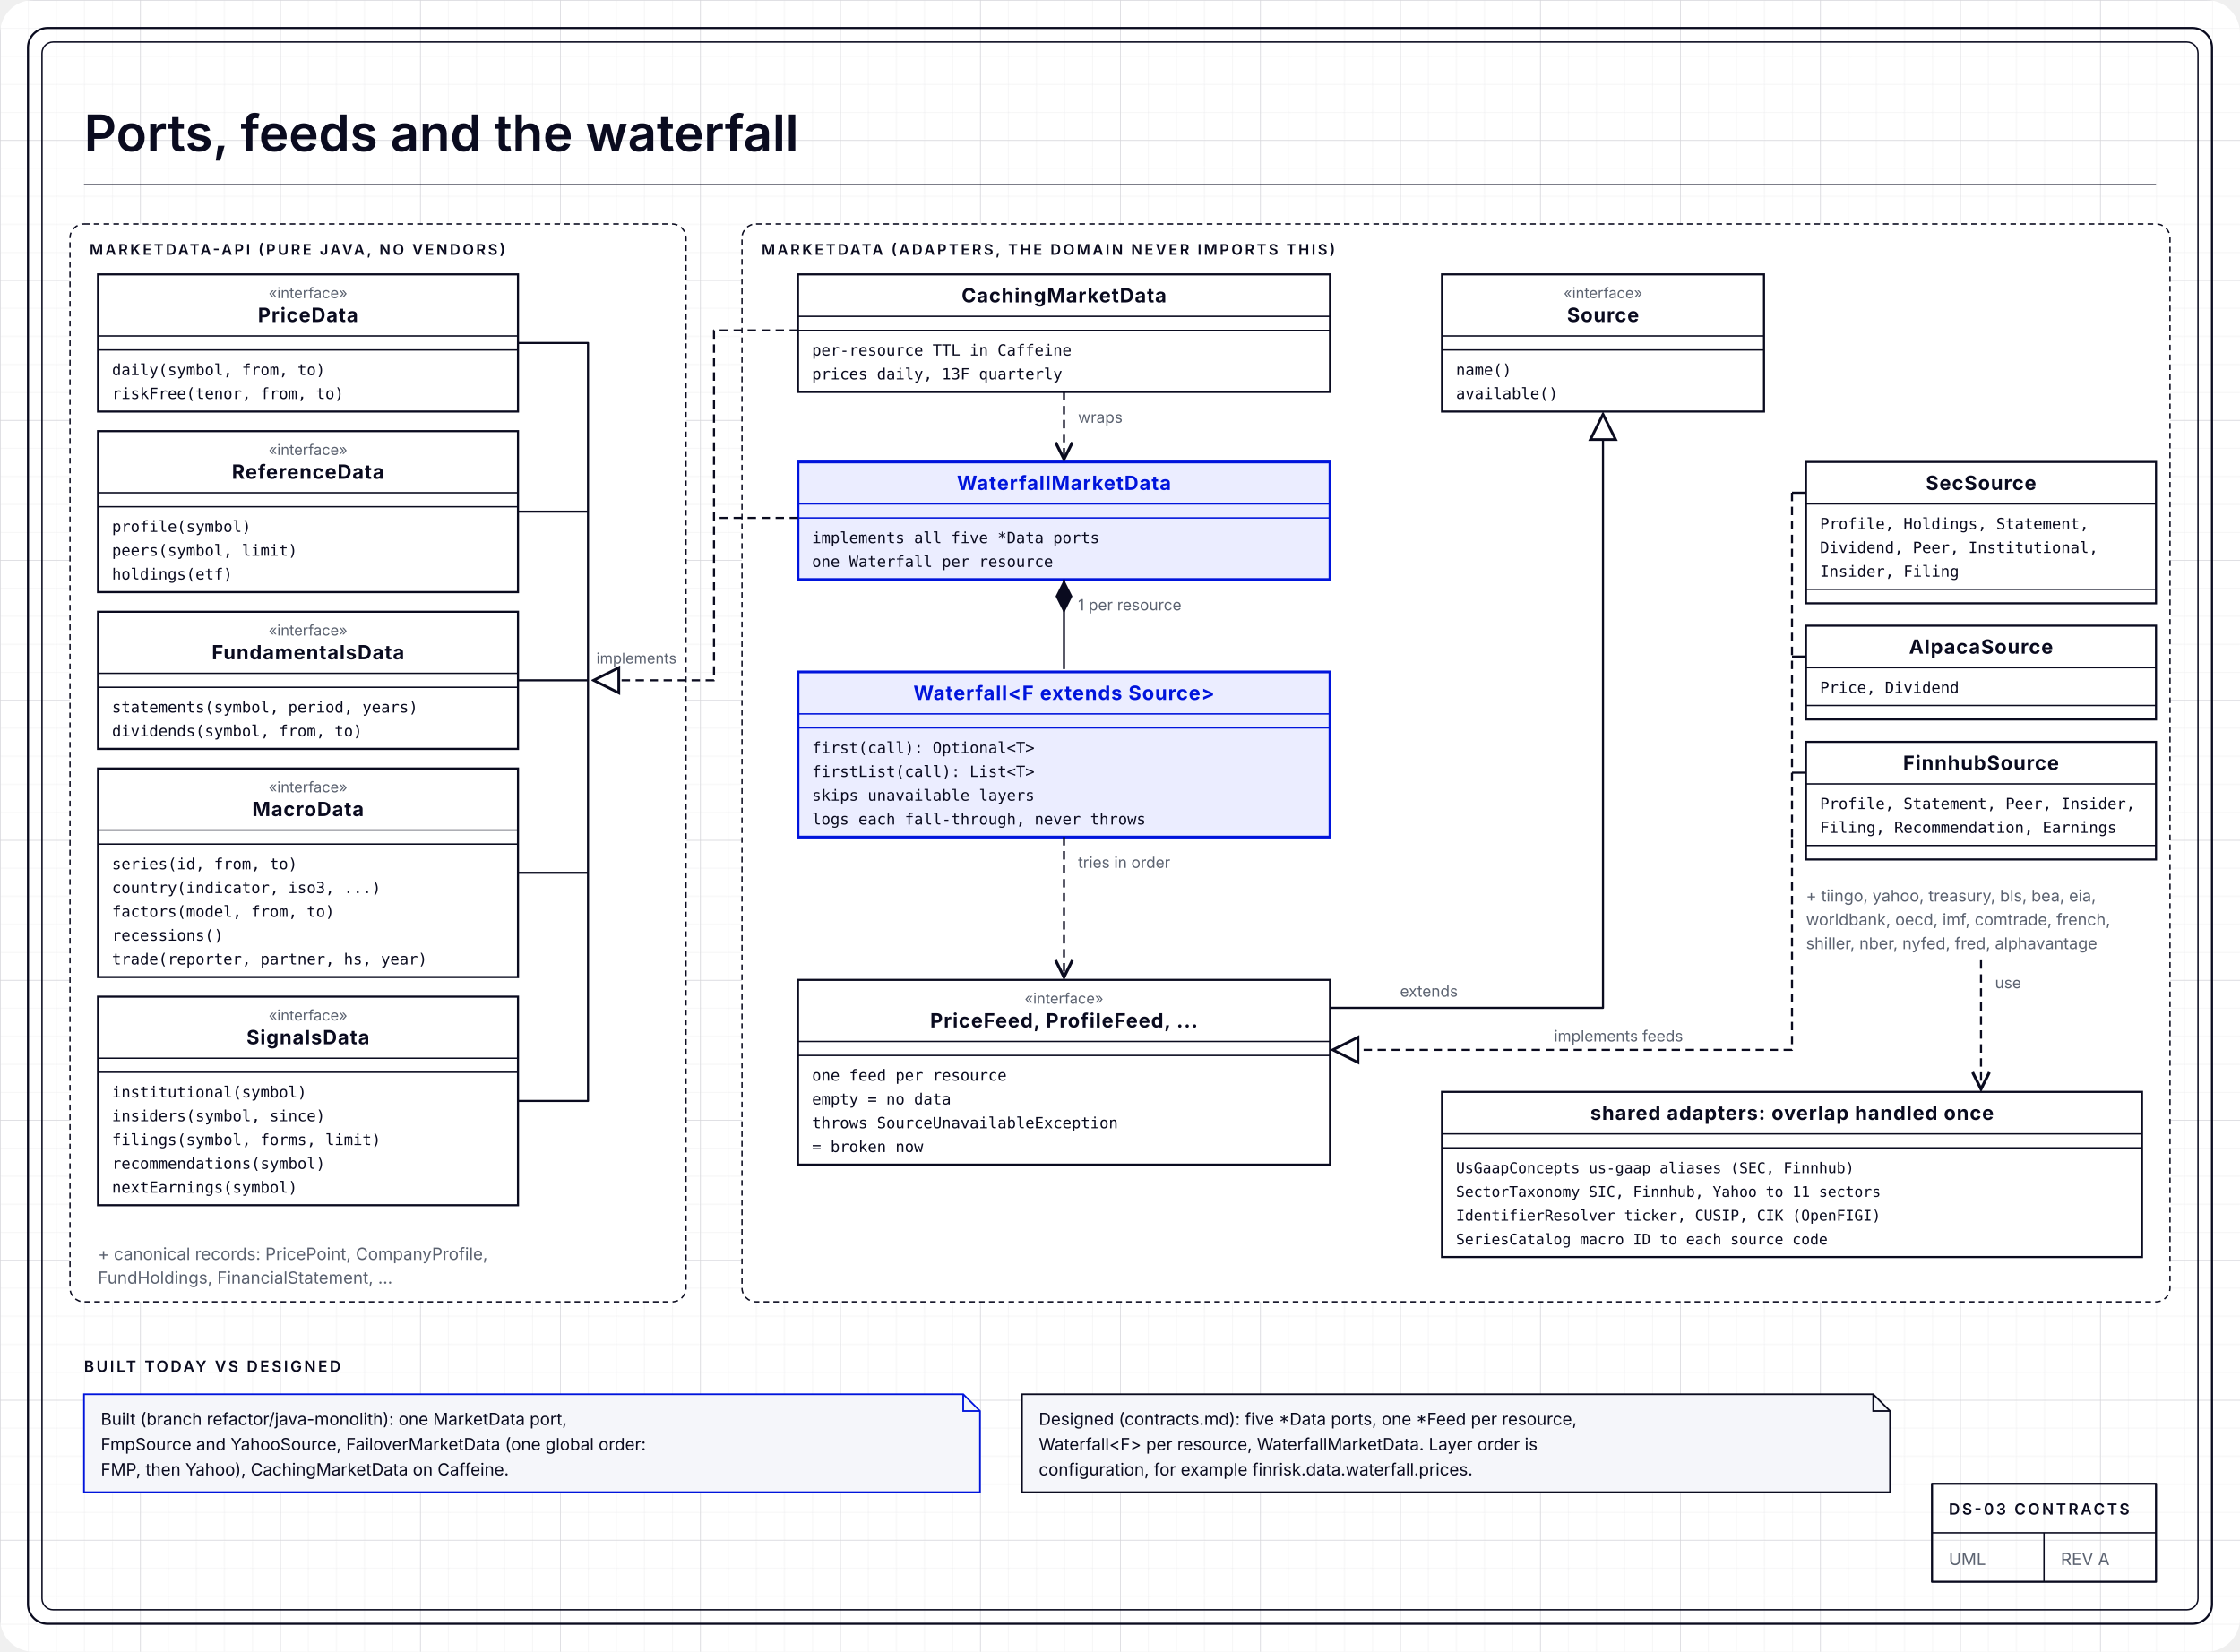
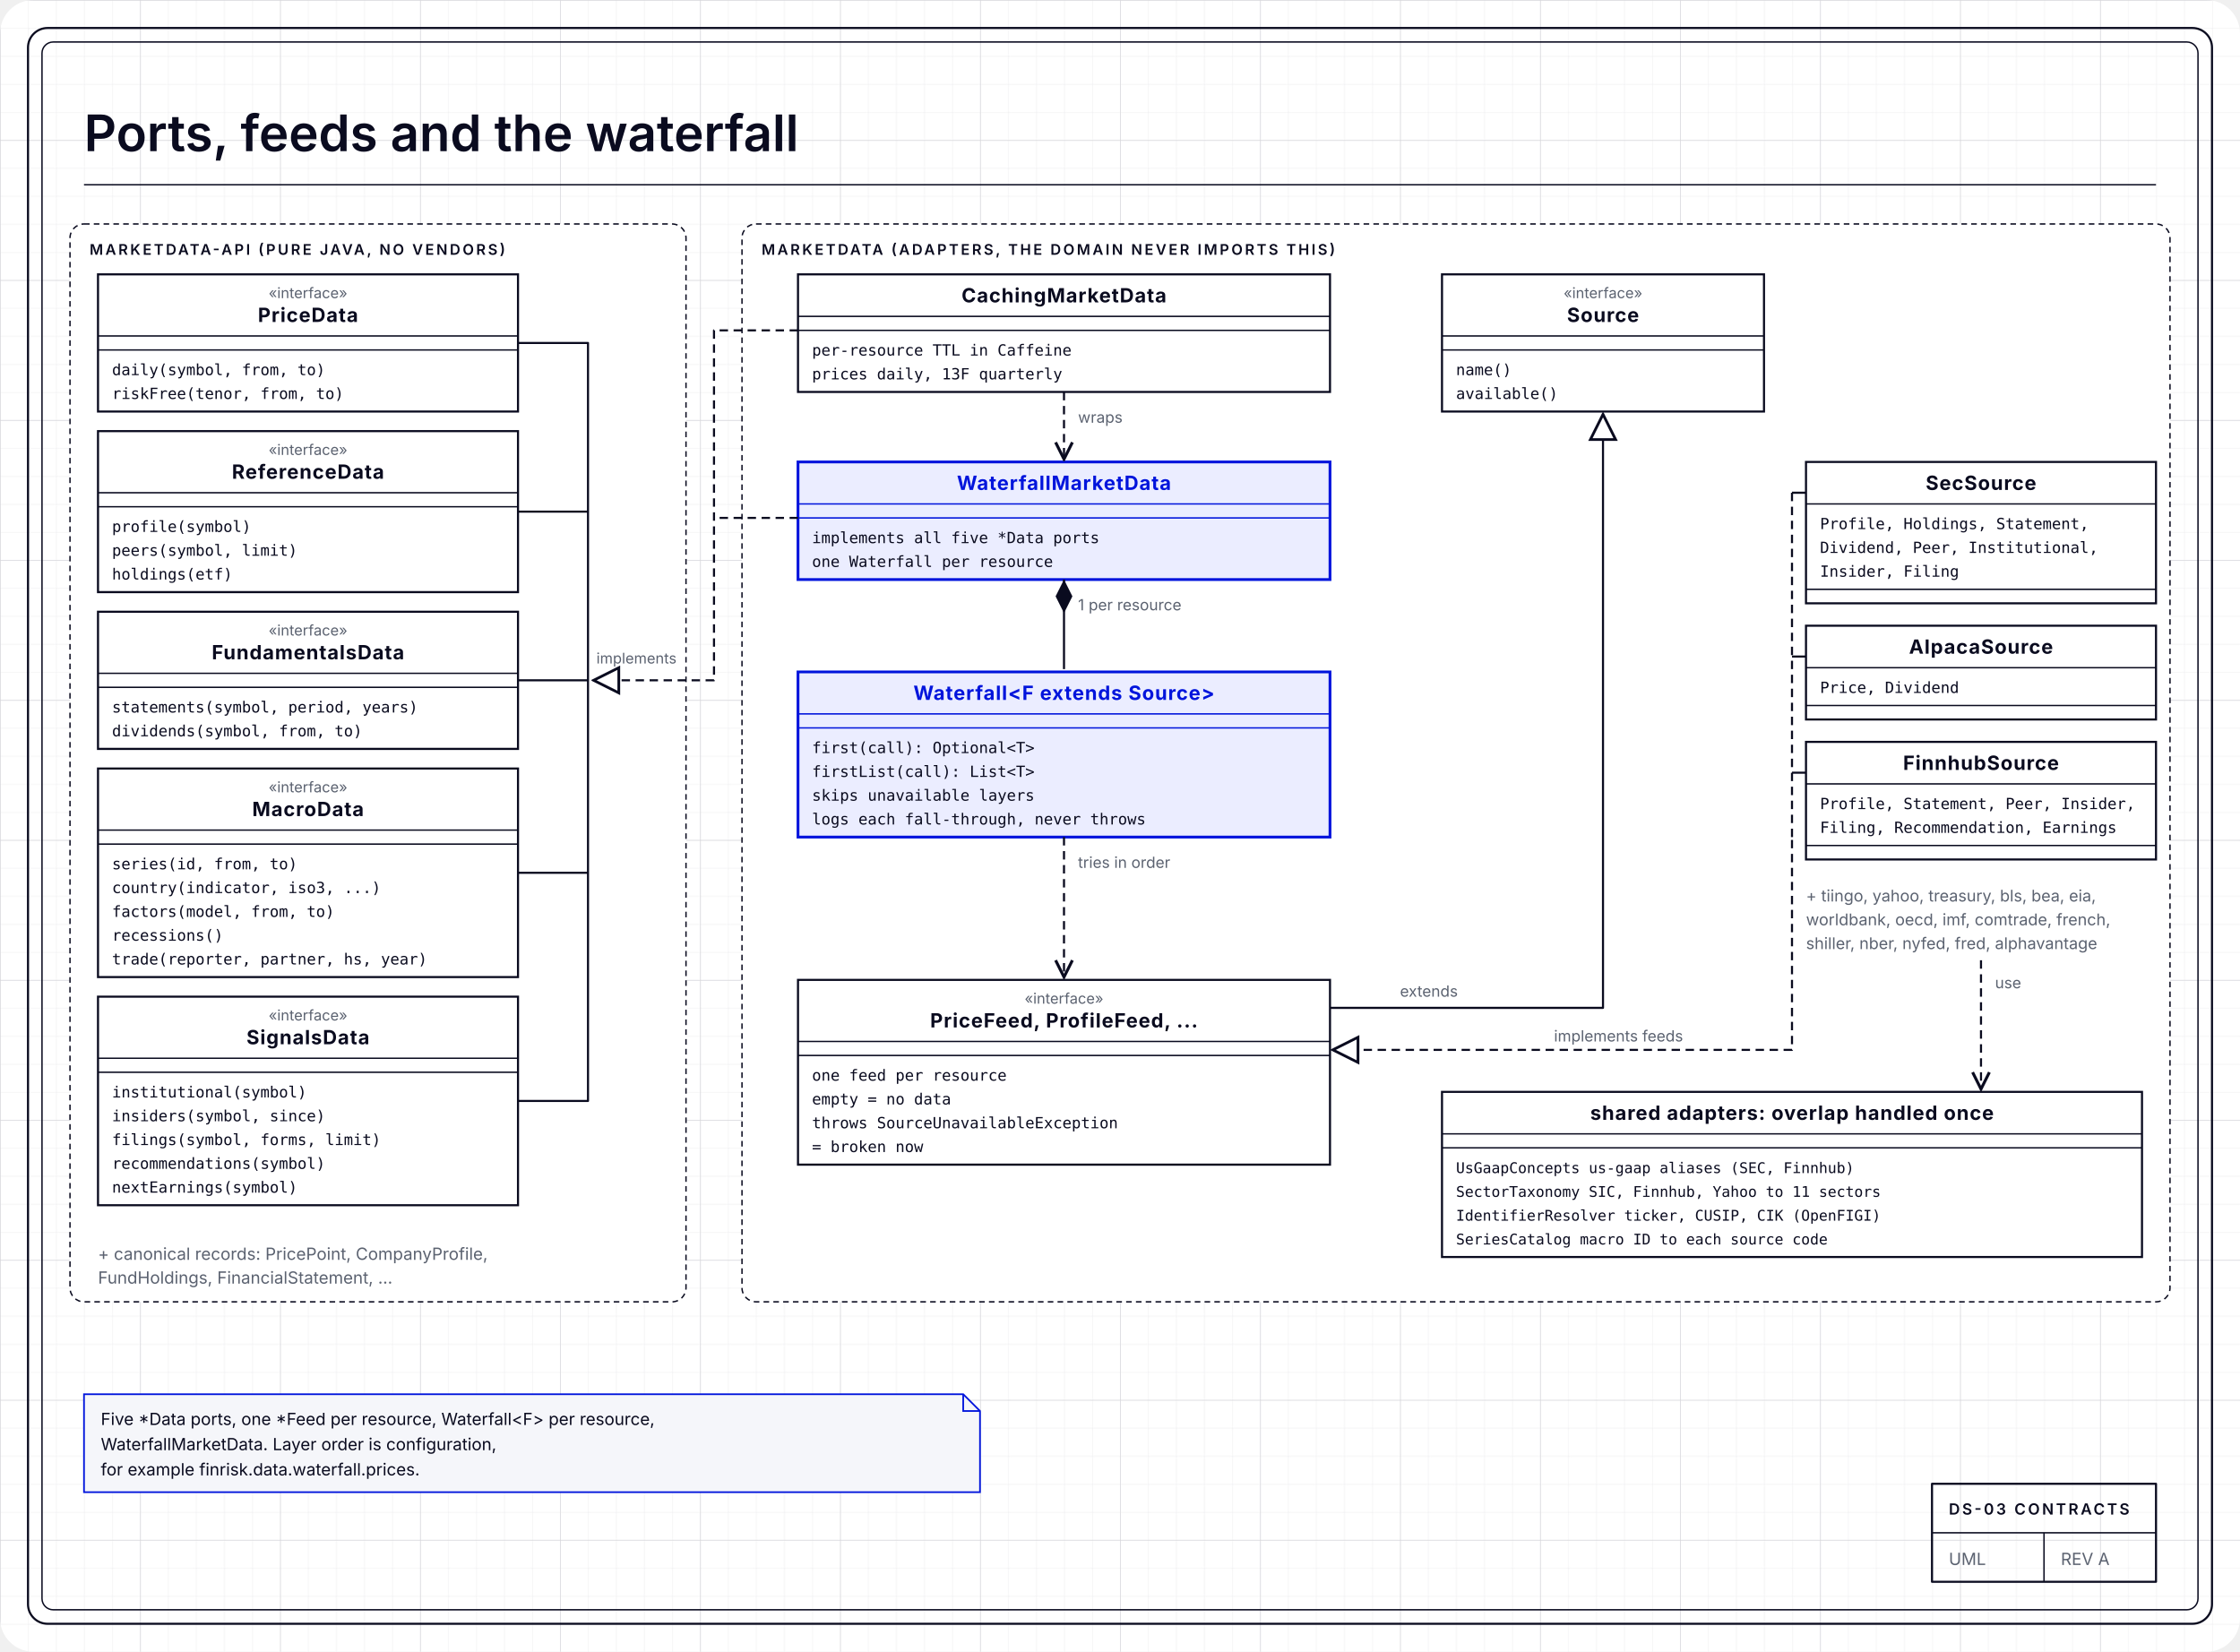
<svg xmlns="http://www.w3.org/2000/svg" viewBox="0 0 1600 1180" width="1600" height="1180" font-family="Inter, Helvetica, Arial, sans-serif">
  <defs>
    <pattern id="minor" width="20" height="20" patternUnits="userSpaceOnUse">
      <path d="M20 0H0V20" fill="none" stroke="#ebebed" stroke-width="0.6" />
    </pattern>
    <pattern id="major" width="100" height="100" patternUnits="userSpaceOnUse">
      <rect width="100" height="100" fill="url(#minor)" />
      <path d="M100 0H0V100" fill="none" stroke="#d8d8db" stroke-width="0.9" />
    </pattern>
    <marker id="ae" viewBox="0 0 10 10" refX="9" refY="5" markerWidth="9" markerHeight="9" orient="auto">
      <path d="M0 1L10 5L0 9z" fill="#0a0b1f" />
    </marker>
    <clipPath id="sheetclip">
      <rect width="1600" height="1180" rx="24" />
    </clipPath>
  </defs>
  <style>
.ink{stroke:#0a0b1f;fill:none;stroke-width:1.5;stroke-linejoin:round}.thin{stroke:#0a0b1f;fill:none;stroke-width:1}
.acc{stroke:#0014dc;fill:none;stroke-width:2}.dash{stroke:#0a0b1f;fill:none;stroke-width:1;stroke-dasharray:4 3}
.t{fill:#0a0b1f;font-size:11px;letter-spacing:1.6px;font-weight:600}.h{fill:#0a0b1f;font-size:15px;font-weight:700;letter-spacing:.6px}
.s{fill:#5b6270;font-size:12px}.n{fill:#0014dc;font-size:9.5px;font-weight:700;text-anchor:middle}
</style>
  <g clip-path="url(#sheetclip)">
    <rect width="1600" height="1180" fill="#ffffff" />
    <rect width="1600" height="1180" fill="url(#major)" />
    <rect x="20" y="20" width="1560" height="1140" rx="14" class="ink" />
    <rect x="30" y="30" width="1540" height="1120" rx="8" class="thin" />
    <text x="60" y="108" fill="#0a0b1f" font-size="36" font-weight="600">Ports, feeds and the waterfall</text>
    <line x1="60" y1="132" x2="1540" y2="132" class="thin" />
    <defs>
      <marker id="tri" viewBox="0 0 14 14" refX="13" refY="7" markerWidth="14" markerHeight="14" orient="auto-start-reverse">
        <path d="M1 1L13 7L1 13z" fill="#fff" stroke="#0a0b1f" stroke-width="1.3" />
      </marker>
      <marker id="dia" viewBox="0 0 18 10" refX="17" refY="5" markerWidth="18" markerHeight="10" orient="auto-start-reverse">
        <path d="M1 5L9 1L17 5L9 9z" fill="#0a0b1f" />
      </marker>
      <marker id="open" viewBox="0 0 10 10" refX="9" refY="5" markerWidth="10" markerHeight="10" orient="auto-start-reverse">
        <path d="M1 1L9 5L1 9" fill="none" stroke="#0a0b1f" stroke-width="1.4" />
      </marker>
      <marker id="one" viewBox="0 0 14 14" refX="13" refY="7" markerWidth="14" markerHeight="14" orient="auto-start-reverse">
        <path d="M6 1V13M10 1V13" stroke="#0a0b1f" stroke-width="1.3" />
      </marker>
      <marker id="many" viewBox="0 0 16 16" refX="15" refY="8" markerWidth="16" markerHeight="16" orient="auto-start-reverse">
        <path d="M15 1L3 8L15 15M3 8H15M1 2V14" fill="none" stroke="#0a0b1f" stroke-width="1.3" />
      </marker>
    </defs>
    <rect x="50" y="160" width="440" height="770" rx="10" class="dash" style="fill:#fff" />
    <text x="64" y="182" class="t" text-anchor="start" style="font-size:10.5px">MARKETDATA-API  (PURE JAVA, NO VENDORS)</text>
    <rect x="70" y="196" width="300" height="98" style="fill:#fff;stroke:#0a0b1f;stroke-width:1.5" />
    <text x="220.0" y="213" class="s" text-anchor="middle" style="font-size:10.5px">«interface»</text>
    <text x="220.0" y="230" class="h" text-anchor="middle" style="font-size:14px;">PriceData</text>
    <line x1="70" y1="240" x2="370" y2="240" style="stroke:#0a0b1f;stroke-width:1" />
    <line x1="70" y1="250" x2="370" y2="250" style="stroke:#0a0b1f;stroke-width:1" />
    <text x="80" y="268" class="s" text-anchor="start" style="font-family:'JetBrains Mono','DejaVu Sans Mono',monospace;font-size:11px;fill:#0a0b1f">daily(symbol, from, to)</text>
    <text x="80" y="285" class="s" text-anchor="start" style="font-family:'JetBrains Mono','DejaVu Sans Mono',monospace;font-size:11px;fill:#0a0b1f">riskFree(tenor, from, to)</text>
    <rect x="70" y="308" width="300" height="115" style="fill:#fff;stroke:#0a0b1f;stroke-width:1.5" />
    <text x="220.0" y="325" class="s" text-anchor="middle" style="font-size:10.5px">«interface»</text>
    <text x="220.0" y="342" class="h" text-anchor="middle" style="font-size:14px;">ReferenceData</text>
    <line x1="70" y1="352" x2="370" y2="352" style="stroke:#0a0b1f;stroke-width:1" />
    <line x1="70" y1="362" x2="370" y2="362" style="stroke:#0a0b1f;stroke-width:1" />
    <text x="80" y="380" class="s" text-anchor="start" style="font-family:'JetBrains Mono','DejaVu Sans Mono',monospace;font-size:11px;fill:#0a0b1f">profile(symbol)</text>
    <text x="80" y="397" class="s" text-anchor="start" style="font-family:'JetBrains Mono','DejaVu Sans Mono',monospace;font-size:11px;fill:#0a0b1f">peers(symbol, limit)</text>
    <text x="80" y="414" class="s" text-anchor="start" style="font-family:'JetBrains Mono','DejaVu Sans Mono',monospace;font-size:11px;fill:#0a0b1f">holdings(etf)</text>
    <rect x="70" y="437" width="300" height="98" style="fill:#fff;stroke:#0a0b1f;stroke-width:1.5" />
    <text x="220.0" y="454" class="s" text-anchor="middle" style="font-size:10.5px">«interface»</text>
    <text x="220.0" y="471" class="h" text-anchor="middle" style="font-size:14px;">FundamentalsData</text>
    <line x1="70" y1="481" x2="370" y2="481" style="stroke:#0a0b1f;stroke-width:1" />
    <line x1="70" y1="491" x2="370" y2="491" style="stroke:#0a0b1f;stroke-width:1" />
    <text x="80" y="509" class="s" text-anchor="start" style="font-family:'JetBrains Mono','DejaVu Sans Mono',monospace;font-size:11px;fill:#0a0b1f">statements(symbol, period, years)</text>
    <text x="80" y="526" class="s" text-anchor="start" style="font-family:'JetBrains Mono','DejaVu Sans Mono',monospace;font-size:11px;fill:#0a0b1f">dividends(symbol, from, to)</text>
    <rect x="70" y="549" width="300" height="149" style="fill:#fff;stroke:#0a0b1f;stroke-width:1.5" />
    <text x="220.0" y="566" class="s" text-anchor="middle" style="font-size:10.5px">«interface»</text>
    <text x="220.0" y="583" class="h" text-anchor="middle" style="font-size:14px;">MacroData</text>
    <line x1="70" y1="593" x2="370" y2="593" style="stroke:#0a0b1f;stroke-width:1" />
    <line x1="70" y1="603" x2="370" y2="603" style="stroke:#0a0b1f;stroke-width:1" />
    <text x="80" y="621" class="s" text-anchor="start" style="font-family:'JetBrains Mono','DejaVu Sans Mono',monospace;font-size:11px;fill:#0a0b1f">series(id, from, to)</text>
    <text x="80" y="638" class="s" text-anchor="start" style="font-family:'JetBrains Mono','DejaVu Sans Mono',monospace;font-size:11px;fill:#0a0b1f">country(indicator, iso3, ...)</text>
    <text x="80" y="655" class="s" text-anchor="start" style="font-family:'JetBrains Mono','DejaVu Sans Mono',monospace;font-size:11px;fill:#0a0b1f">factors(model, from, to)</text>
    <text x="80" y="672" class="s" text-anchor="start" style="font-family:'JetBrains Mono','DejaVu Sans Mono',monospace;font-size:11px;fill:#0a0b1f">recessions()</text>
    <text x="80" y="689" class="s" text-anchor="start" style="font-family:'JetBrains Mono','DejaVu Sans Mono',monospace;font-size:11px;fill:#0a0b1f">trade(reporter, partner, hs, year)</text>
    <rect x="70" y="712" width="300" height="149" style="fill:#fff;stroke:#0a0b1f;stroke-width:1.5" />
    <text x="220.0" y="729" class="s" text-anchor="middle" style="font-size:10.5px">«interface»</text>
    <text x="220.0" y="746" class="h" text-anchor="middle" style="font-size:14px;">SignalsData</text>
    <line x1="70" y1="756" x2="370" y2="756" style="stroke:#0a0b1f;stroke-width:1" />
    <line x1="70" y1="766" x2="370" y2="766" style="stroke:#0a0b1f;stroke-width:1" />
    <text x="80" y="784" class="s" text-anchor="start" style="font-family:'JetBrains Mono','DejaVu Sans Mono',monospace;font-size:11px;fill:#0a0b1f">institutional(symbol)</text>
    <text x="80" y="801" class="s" text-anchor="start" style="font-family:'JetBrains Mono','DejaVu Sans Mono',monospace;font-size:11px;fill:#0a0b1f">insiders(symbol, since)</text>
    <text x="80" y="818" class="s" text-anchor="start" style="font-family:'JetBrains Mono','DejaVu Sans Mono',monospace;font-size:11px;fill:#0a0b1f">filings(symbol, forms, limit)</text>
    <text x="80" y="835" class="s" text-anchor="start" style="font-family:'JetBrains Mono','DejaVu Sans Mono',monospace;font-size:11px;fill:#0a0b1f">recommendations(symbol)</text>
    <text x="80" y="852" class="s" text-anchor="start" style="font-family:'JetBrains Mono','DejaVu Sans Mono',monospace;font-size:11px;fill:#0a0b1f">nextEarnings(symbol)</text>
    <path d="M370 245.0 H420 V786.5 H370" class="ink" style="" />
    <path d="M370 365.5 H420" class="ink" style="" />
    <path d="M370 486.0 H420" class="ink" style="" />
    <path d="M370 623.5 H420" class="ink" style="" />
    <text x="70" y="900" class="s" text-anchor="start" style="font-size:12px">+ canonical records: PricePoint, CompanyProfile,</text>
    <text x="70" y="917" class="s" text-anchor="start" style="font-size:12px">   FundHoldings, FinancialStatement, ...</text>
    <rect x="530" y="160" width="1020" height="770" rx="10" class="dash" style="fill:#fff" />
    <text x="544" y="182" class="t" text-anchor="start" style="font-size:10.5px">MARKETDATA  (ADAPTERS, THE DOMAIN NEVER IMPORTS THIS)</text>
    <rect x="570" y="196" width="380" height="84" style="fill:#fff;stroke:#0a0b1f;stroke-width:1.5" />
    <text x="760.0" y="216" class="h" text-anchor="middle" style="font-size:14px;">CachingMarketData</text>
    <line x1="570" y1="226" x2="950" y2="226" style="stroke:#0a0b1f;stroke-width:1" />
    <line x1="570" y1="236" x2="950" y2="236" style="stroke:#0a0b1f;stroke-width:1" />
    <text x="580" y="254" class="s" text-anchor="start" style="font-family:'JetBrains Mono','DejaVu Sans Mono',monospace;font-size:11px;fill:#0a0b1f">per-resource TTL in Caffeine</text>
    <text x="580" y="271" class="s" text-anchor="start" style="font-family:'JetBrains Mono','DejaVu Sans Mono',monospace;font-size:11px;fill:#0a0b1f">prices daily, 13F quarterly</text>
    <rect x="570" y="330" width="380" height="84" style="fill:#ebedff;stroke:#0014dc;stroke-width:2" />
    <text x="760.0" y="350" class="h" text-anchor="middle" style="font-size:14px;fill:#0014dc">WaterfallMarketData</text>
    <line x1="570" y1="360" x2="950" y2="360" style="stroke:#0014dc;stroke-width:1" />
    <line x1="570" y1="370" x2="950" y2="370" style="stroke:#0014dc;stroke-width:1" />
    <text x="580" y="388" class="s" text-anchor="start" style="font-family:'JetBrains Mono','DejaVu Sans Mono',monospace;font-size:11px;fill:#0a0b1f">implements all five *Data ports</text>
    <text x="580" y="405" class="s" text-anchor="start" style="font-family:'JetBrains Mono','DejaVu Sans Mono',monospace;font-size:11px;fill:#0a0b1f">one Waterfall per resource</text>
    <rect x="570" y="480" width="380" height="118" style="fill:#ebedff;stroke:#0014dc;stroke-width:2" />
    <text x="760.0" y="500" class="h" text-anchor="middle" style="font-size:14px;fill:#0014dc">Waterfall&lt;F extends Source&gt;</text>
    <line x1="570" y1="510" x2="950" y2="510" style="stroke:#0014dc;stroke-width:1" />
    <line x1="570" y1="520" x2="950" y2="520" style="stroke:#0014dc;stroke-width:1" />
    <text x="580" y="538" class="s" text-anchor="start" style="font-family:'JetBrains Mono','DejaVu Sans Mono',monospace;font-size:11px;fill:#0a0b1f">first(call): Optional&lt;T&gt;</text>
    <text x="580" y="555" class="s" text-anchor="start" style="font-family:'JetBrains Mono','DejaVu Sans Mono',monospace;font-size:11px;fill:#0a0b1f">firstList(call): List&lt;T&gt;</text>
    <text x="580" y="572" class="s" text-anchor="start" style="font-family:'JetBrains Mono','DejaVu Sans Mono',monospace;font-size:11px;fill:#0a0b1f">skips unavailable layers</text>
    <text x="580" y="589" class="s" text-anchor="start" style="font-family:'JetBrains Mono','DejaVu Sans Mono',monospace;font-size:11px;fill:#0a0b1f">logs each fall-through, never throws</text>
    <rect x="570" y="700" width="380" height="132" style="fill:#fff;stroke:#0a0b1f;stroke-width:1.5" />
    <text x="760.0" y="717" class="s" text-anchor="middle" style="font-size:10.5px">«interface»</text>
    <text x="760.0" y="734" class="h" text-anchor="middle" style="font-size:14px;">PriceFeed, ProfileFeed, ...</text>
    <line x1="570" y1="744" x2="950" y2="744" style="stroke:#0a0b1f;stroke-width:1" />
    <line x1="570" y1="754" x2="950" y2="754" style="stroke:#0a0b1f;stroke-width:1" />
    <text x="580" y="772" class="s" text-anchor="start" style="font-family:'JetBrains Mono','DejaVu Sans Mono',monospace;font-size:11px;fill:#0a0b1f">one feed per resource</text>
    <text x="580" y="789" class="s" text-anchor="start" style="font-family:'JetBrains Mono','DejaVu Sans Mono',monospace;font-size:11px;fill:#0a0b1f">empty = no data</text>
    <text x="580" y="806" class="s" text-anchor="start" style="font-family:'JetBrains Mono','DejaVu Sans Mono',monospace;font-size:11px;fill:#0a0b1f">throws SourceUnavailableException</text>
    <text x="580" y="823" class="s" text-anchor="start" style="font-family:'JetBrains Mono','DejaVu Sans Mono',monospace;font-size:11px;fill:#0a0b1f">  = broken now</text>
    <rect x="1030" y="196" width="230" height="98" style="fill:#fff;stroke:#0a0b1f;stroke-width:1.5" />
    <text x="1145.0" y="213" class="s" text-anchor="middle" style="font-size:10.5px">«interface»</text>
    <text x="1145.0" y="230" class="h" text-anchor="middle" style="font-size:14px;">Source</text>
    <line x1="1030" y1="240" x2="1260" y2="240" style="stroke:#0a0b1f;stroke-width:1" />
    <line x1="1030" y1="250" x2="1260" y2="250" style="stroke:#0a0b1f;stroke-width:1" />
    <text x="1040" y="268" class="s" text-anchor="start" style="font-family:'JetBrains Mono','DejaVu Sans Mono',monospace;font-size:11px;fill:#0a0b1f">name()</text>
    <text x="1040" y="285" class="s" text-anchor="start" style="font-family:'JetBrains Mono','DejaVu Sans Mono',monospace;font-size:11px;fill:#0a0b1f">available()</text>
    <path d="M570 236 H510 V486.0 H424" class="ink" style="stroke-dasharray:6 4;" marker-end="url(#tri)" />
    <path d="M570 370 H510" class="ink" style="stroke-dasharray:6 4;" />
    <text x="426" y="474.0" class="s" text-anchor="start" style="font-size:10.5px">implements</text>
    <path d="M760 280 V328" class="ink" style="stroke-dasharray:6 4;" marker-end="url(#open)" />
    <text x="770" y="302" class="s" text-anchor="start" style="font-size:11px">wraps</text>
    <path d="M760 414 V478" class="ink" style="" marker-start="url(#dia)" />
    <text x="770" y="436" class="s" text-anchor="start" style="font-size:11px">1 per resource</text>
    <path d="M760 598 V698" class="ink" style="stroke-dasharray:6 4;" marker-end="url(#open)" />
    <text x="770" y="620" class="s" text-anchor="start" style="font-size:11px">tries in order</text>
    <path d="M950 720 H1145 V296" class="ink" style="" marker-end="url(#tri)" />
    <text x="1000" y="712" class="s" text-anchor="start" style="font-size:11px">extends</text>
    <rect x="1290" y="330" width="250" height="101" style="fill:#fff;stroke:#0a0b1f;stroke-width:1.5" />
    <text x="1415.0" y="350" class="h" text-anchor="middle" style="font-size:14px;">SecSource</text>
    <line x1="1290" y1="360" x2="1540" y2="360" style="stroke:#0a0b1f;stroke-width:1" />
    <text x="1300" y="378" class="s" text-anchor="start" style="font-family:'JetBrains Mono','DejaVu Sans Mono',monospace;font-size:11px;fill:#0a0b1f">Profile, Holdings, Statement,</text>
    <text x="1300" y="395" class="s" text-anchor="start" style="font-family:'JetBrains Mono','DejaVu Sans Mono',monospace;font-size:11px;fill:#0a0b1f">Dividend, Peer, Institutional,</text>
    <text x="1300" y="412" class="s" text-anchor="start" style="font-family:'JetBrains Mono','DejaVu Sans Mono',monospace;font-size:11px;fill:#0a0b1f">Insider, Filing</text>
    <line x1="1290" y1="421" x2="1540" y2="421" style="stroke:#0a0b1f;stroke-width:1" />
    <path d="M1290 352 H1280" class="ink" style="" />
    <rect x="1290" y="447" width="250" height="67" style="fill:#fff;stroke:#0a0b1f;stroke-width:1.5" />
    <text x="1415.0" y="467" class="h" text-anchor="middle" style="font-size:14px;">AlpacaSource</text>
    <line x1="1290" y1="477" x2="1540" y2="477" style="stroke:#0a0b1f;stroke-width:1" />
    <text x="1300" y="495" class="s" text-anchor="start" style="font-family:'JetBrains Mono','DejaVu Sans Mono',monospace;font-size:11px;fill:#0a0b1f">Price, Dividend</text>
    <line x1="1290" y1="504" x2="1540" y2="504" style="stroke:#0a0b1f;stroke-width:1" />
    <path d="M1290 469 H1280" class="ink" style="" />
    <rect x="1290" y="530" width="250" height="84" style="fill:#fff;stroke:#0a0b1f;stroke-width:1.5" />
    <text x="1415.0" y="550" class="h" text-anchor="middle" style="font-size:14px;">FinnhubSource</text>
    <line x1="1290" y1="560" x2="1540" y2="560" style="stroke:#0a0b1f;stroke-width:1" />
    <text x="1300" y="578" class="s" text-anchor="start" style="font-family:'JetBrains Mono','DejaVu Sans Mono',monospace;font-size:11px;fill:#0a0b1f">Profile, Statement, Peer, Insider,</text>
    <text x="1300" y="595" class="s" text-anchor="start" style="font-family:'JetBrains Mono','DejaVu Sans Mono',monospace;font-size:11px;fill:#0a0b1f">Filing, Recommendation, Earnings</text>
    <line x1="1290" y1="604" x2="1540" y2="604" style="stroke:#0a0b1f;stroke-width:1" />
    <path d="M1290 552 H1280" class="ink" style="" />
    <path d="M1280 352 V600 " class="ink" style="stroke-dasharray:6 4;" />
    <path d="M1280 600 V750 H952" class="ink" style="stroke-dasharray:6 4;" marker-end="url(#tri)" />
    <text x="1110" y="744" class="s" text-anchor="start" style="font-size:11px">implements feeds</text>
    <text x="1290" y="644" class="s" text-anchor="start" style="font-size:11.5px">+ tiingo, yahoo, treasury, bls, bea, eia,</text>
    <text x="1290" y="661" class="s" text-anchor="start" style="font-size:11.5px">worldbank, oecd, imf, comtrade, french,</text>
    <text x="1290" y="678" class="s" text-anchor="start" style="font-size:11.5px">shiller, nber, nyfed, fred, alphavantage</text>
    <rect x="1030" y="780" width="500" height="118" style="fill:#fff;stroke:#0a0b1f;stroke-width:1.5" />
    <text x="1280.0" y="800" class="h" text-anchor="middle" style="font-size:14px;">shared adapters: overlap handled once</text>
    <line x1="1030" y1="810" x2="1530" y2="810" style="stroke:#0a0b1f;stroke-width:1" />
    <line x1="1030" y1="820" x2="1530" y2="820" style="stroke:#0a0b1f;stroke-width:1" />
    <text x="1040" y="838" class="s" text-anchor="start" style="font-family:'JetBrains Mono','DejaVu Sans Mono',monospace;font-size:10.5px;fill:#0a0b1f;white-space:pre">UsGaapConcepts       us-gaap aliases (SEC, Finnhub)</text>
    <text x="1040" y="855" class="s" text-anchor="start" style="font-family:'JetBrains Mono','DejaVu Sans Mono',monospace;font-size:10.5px;fill:#0a0b1f;white-space:pre">SectorTaxonomy       SIC, Finnhub, Yahoo to 11 sectors</text>
    <text x="1040" y="872" class="s" text-anchor="start" style="font-family:'JetBrains Mono','DejaVu Sans Mono',monospace;font-size:10.5px;fill:#0a0b1f;white-space:pre">IdentifierResolver   ticker, CUSIP, CIK (OpenFIGI)</text>
    <text x="1040" y="889" class="s" text-anchor="start" style="font-family:'JetBrains Mono','DejaVu Sans Mono',monospace;font-size:10.5px;fill:#0a0b1f;white-space:pre">SeriesCatalog        macro ID to each source code</text>
    <path d="M1415 686 V778" class="ink" style="stroke-dasharray:6 4;" marker-end="url(#open)" />
    <text x="1425" y="706" class="s" text-anchor="start" style="font-size:11px">use</text>
-     <text x="60" y="980" class="t" text-anchor="start" style="">BUILT TODAY VS DESIGNED</text>
    <path d="M60 996 H688 L700 1008 V1066 H60 Z" style="fill:#f5f6fa;stroke:#0014dc;stroke-width:1.2" />
    <path d="M688 996 V1008 H700" style="fill:none;stroke:#0014dc;stroke-width:1.2" />
-     <text x="72" y="1018" class="s" text-anchor="start" style="font-size:12px;fill:#0a0b1f">Built (branch refactor/java-monolith): one MarketData port,</text>
-     <text x="72" y="1036" class="s" text-anchor="start" style="font-size:12px;fill:#0a0b1f">FmpSource and YahooSource, FailoverMarketData (one global order:</text>
-     <text x="72" y="1054" class="s" text-anchor="start" style="font-size:12px;fill:#0a0b1f">FMP, then Yahoo), CachingMarketData on Caffeine.</text>
-     <path d="M730 996 H1338 L1350 1008 V1066 H730 Z" style="fill:#f5f6fa;stroke:#0a0b1f;stroke-width:1.2" />
-     <path d="M1338 996 V1008 H1350" style="fill:none;stroke:#0a0b1f;stroke-width:1.2" />
-     <text x="742" y="1018" class="s" text-anchor="start" style="font-size:12px;fill:#0a0b1f">Designed (contracts.md): five *Data ports, one *Feed per resource,</text>
-     <text x="742" y="1036" class="s" text-anchor="start" style="font-size:12px;fill:#0a0b1f">Waterfall&lt;F&gt; per resource, WaterfallMarketData. Layer order is</text>
-     <text x="742" y="1054" class="s" text-anchor="start" style="font-size:12px;fill:#0a0b1f">configuration, for example finrisk.data.waterfall.prices.</text>
+     <text x="72" y="1018" class="s" text-anchor="start" style="font-size:12px;fill:#0a0b1f">Five *Data ports, one *Feed per resource, Waterfall&lt;F&gt; per resource,</text>
+     <text x="72" y="1036" class="s" text-anchor="start" style="font-size:12px;fill:#0a0b1f">WaterfallMarketData. Layer order is configuration,</text>
+     <text x="72" y="1054" class="s" text-anchor="start" style="font-size:12px;fill:#0a0b1f">for example finrisk.data.waterfall.prices.</text>
    <rect x="1380" y="1060" width="160" height="70" class="ink" />
    <line x1="1380" y1="1095" x2="1540" y2="1095" class="thin" />
    <line x1="1460" y1="1095" x2="1460" y2="1130" class="thin" />
    <text x="1392" y="1082" class="t">DS-03 CONTRACTS</text>
    <text x="1392" y="1118" class="s">UML</text>
    <text x="1472" y="1118" class="s">REV A</text>
  </g>
</svg>
